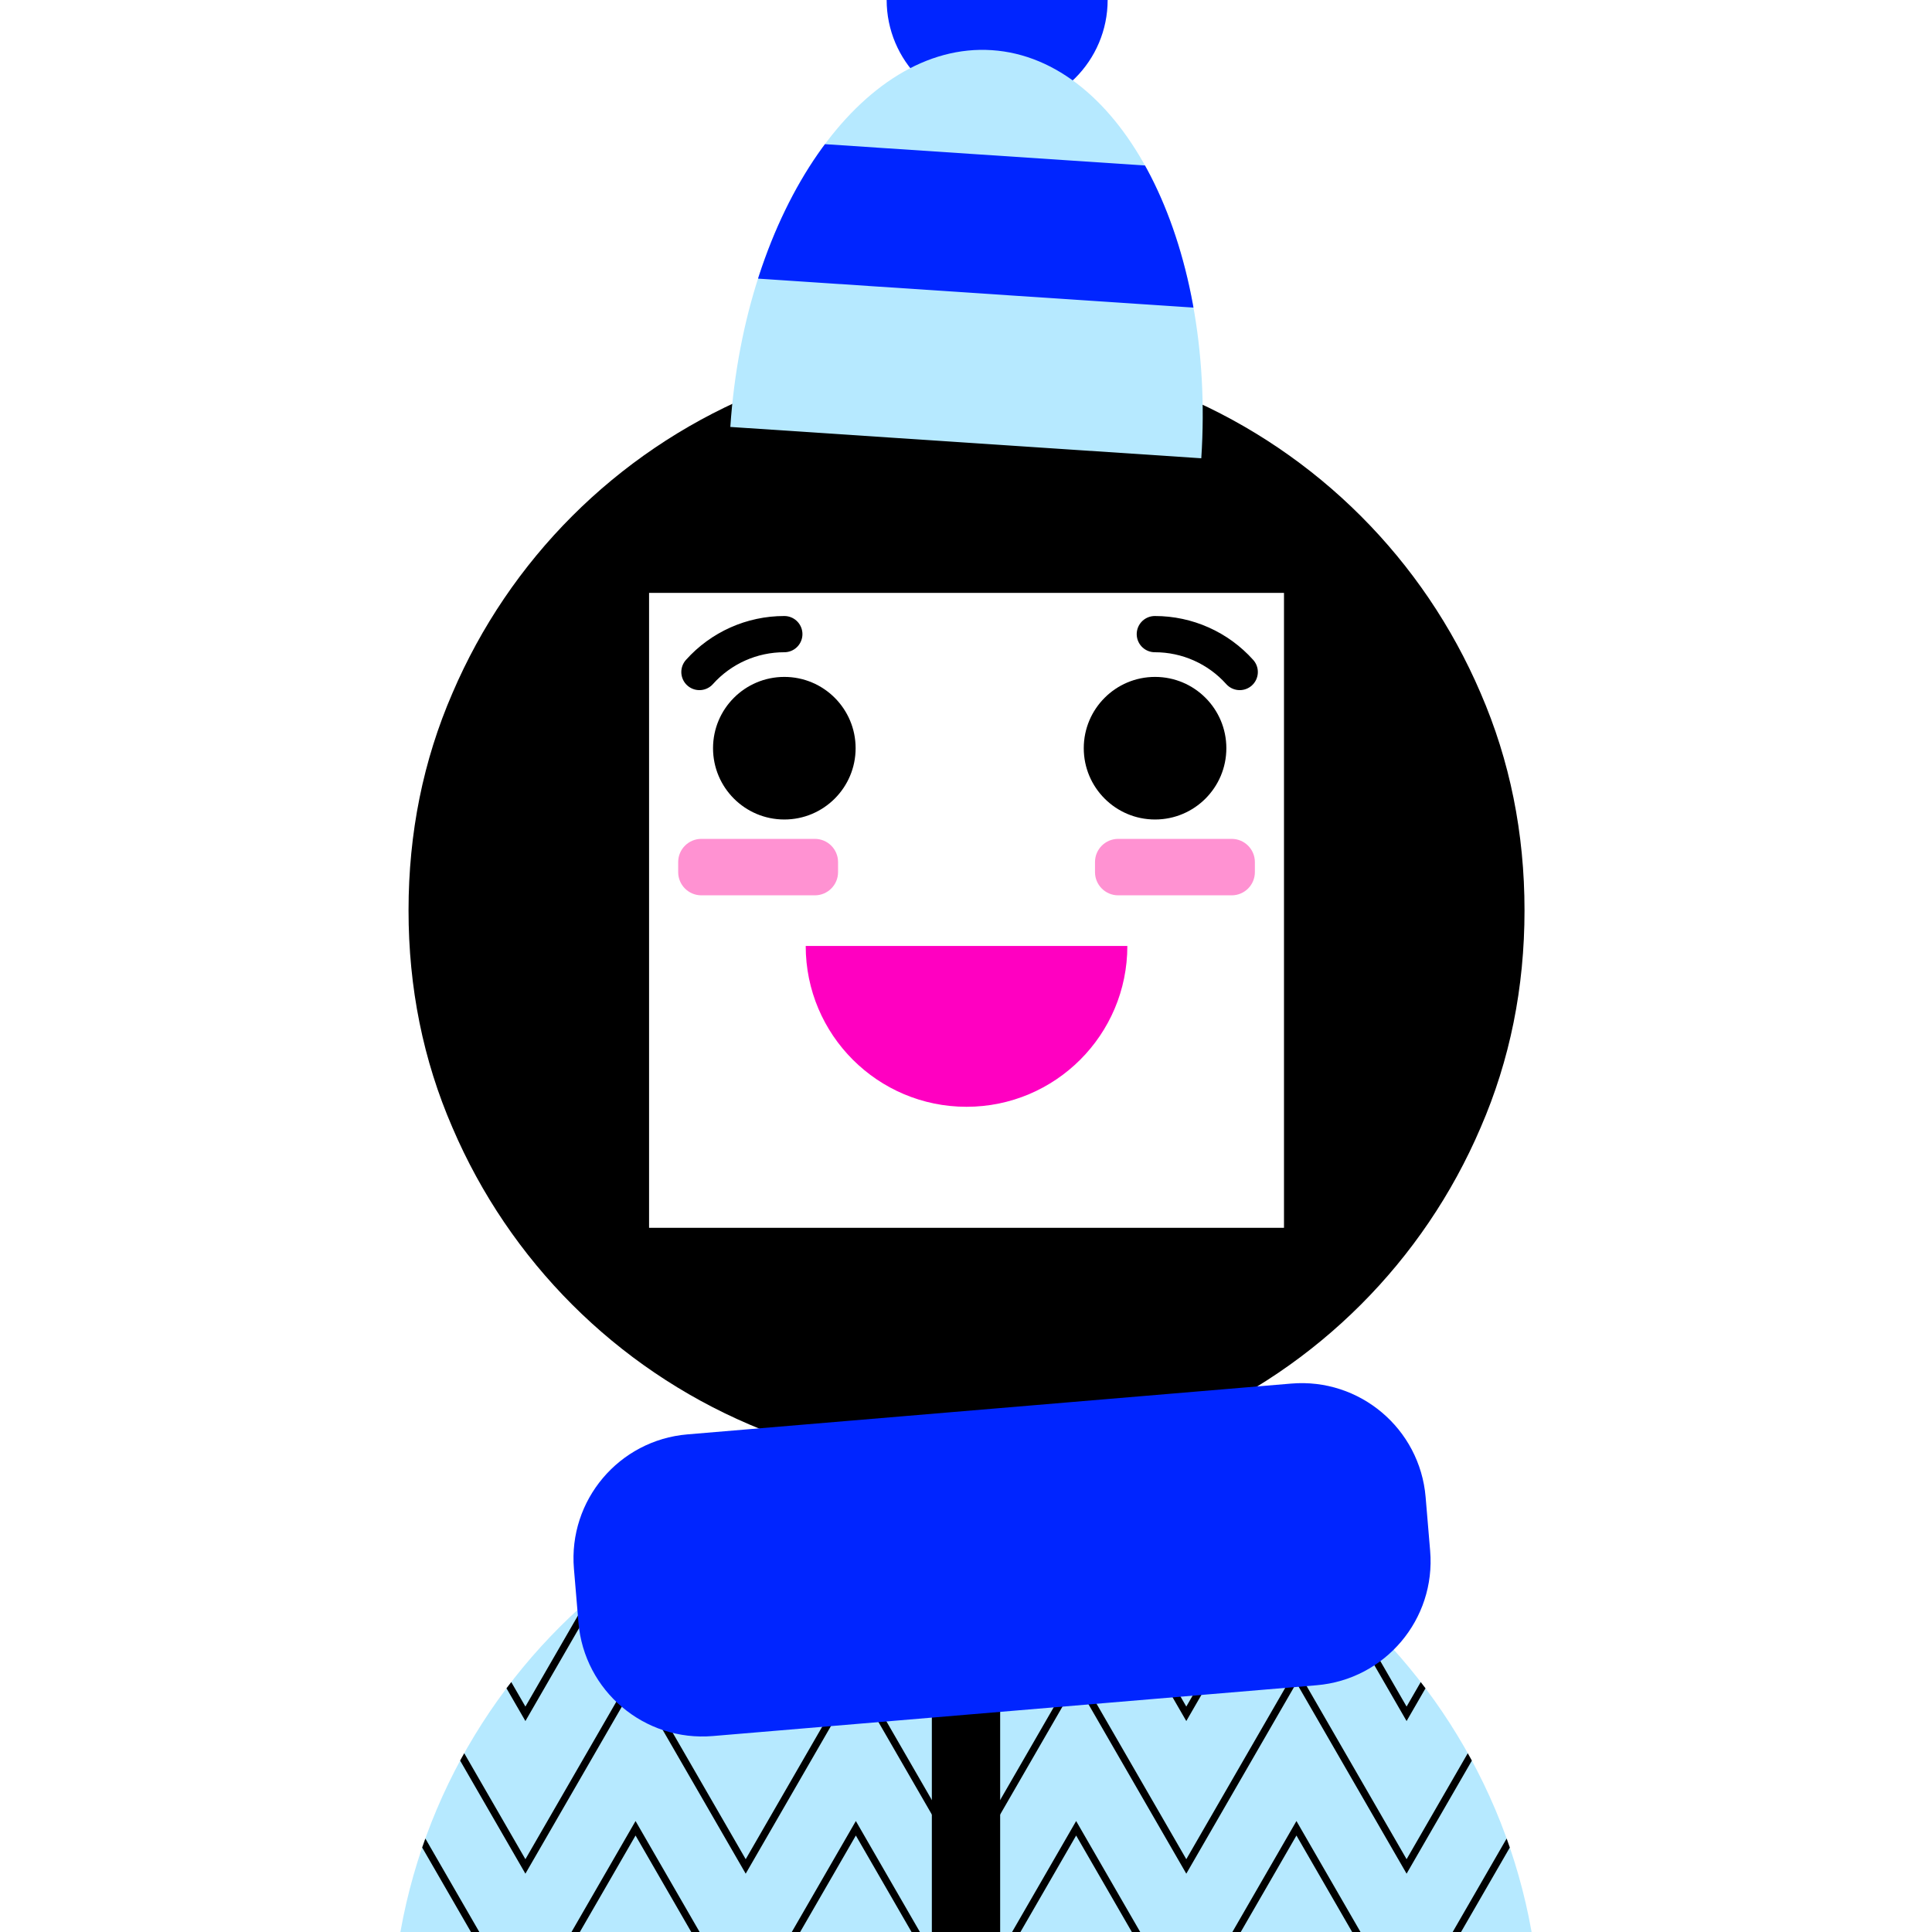
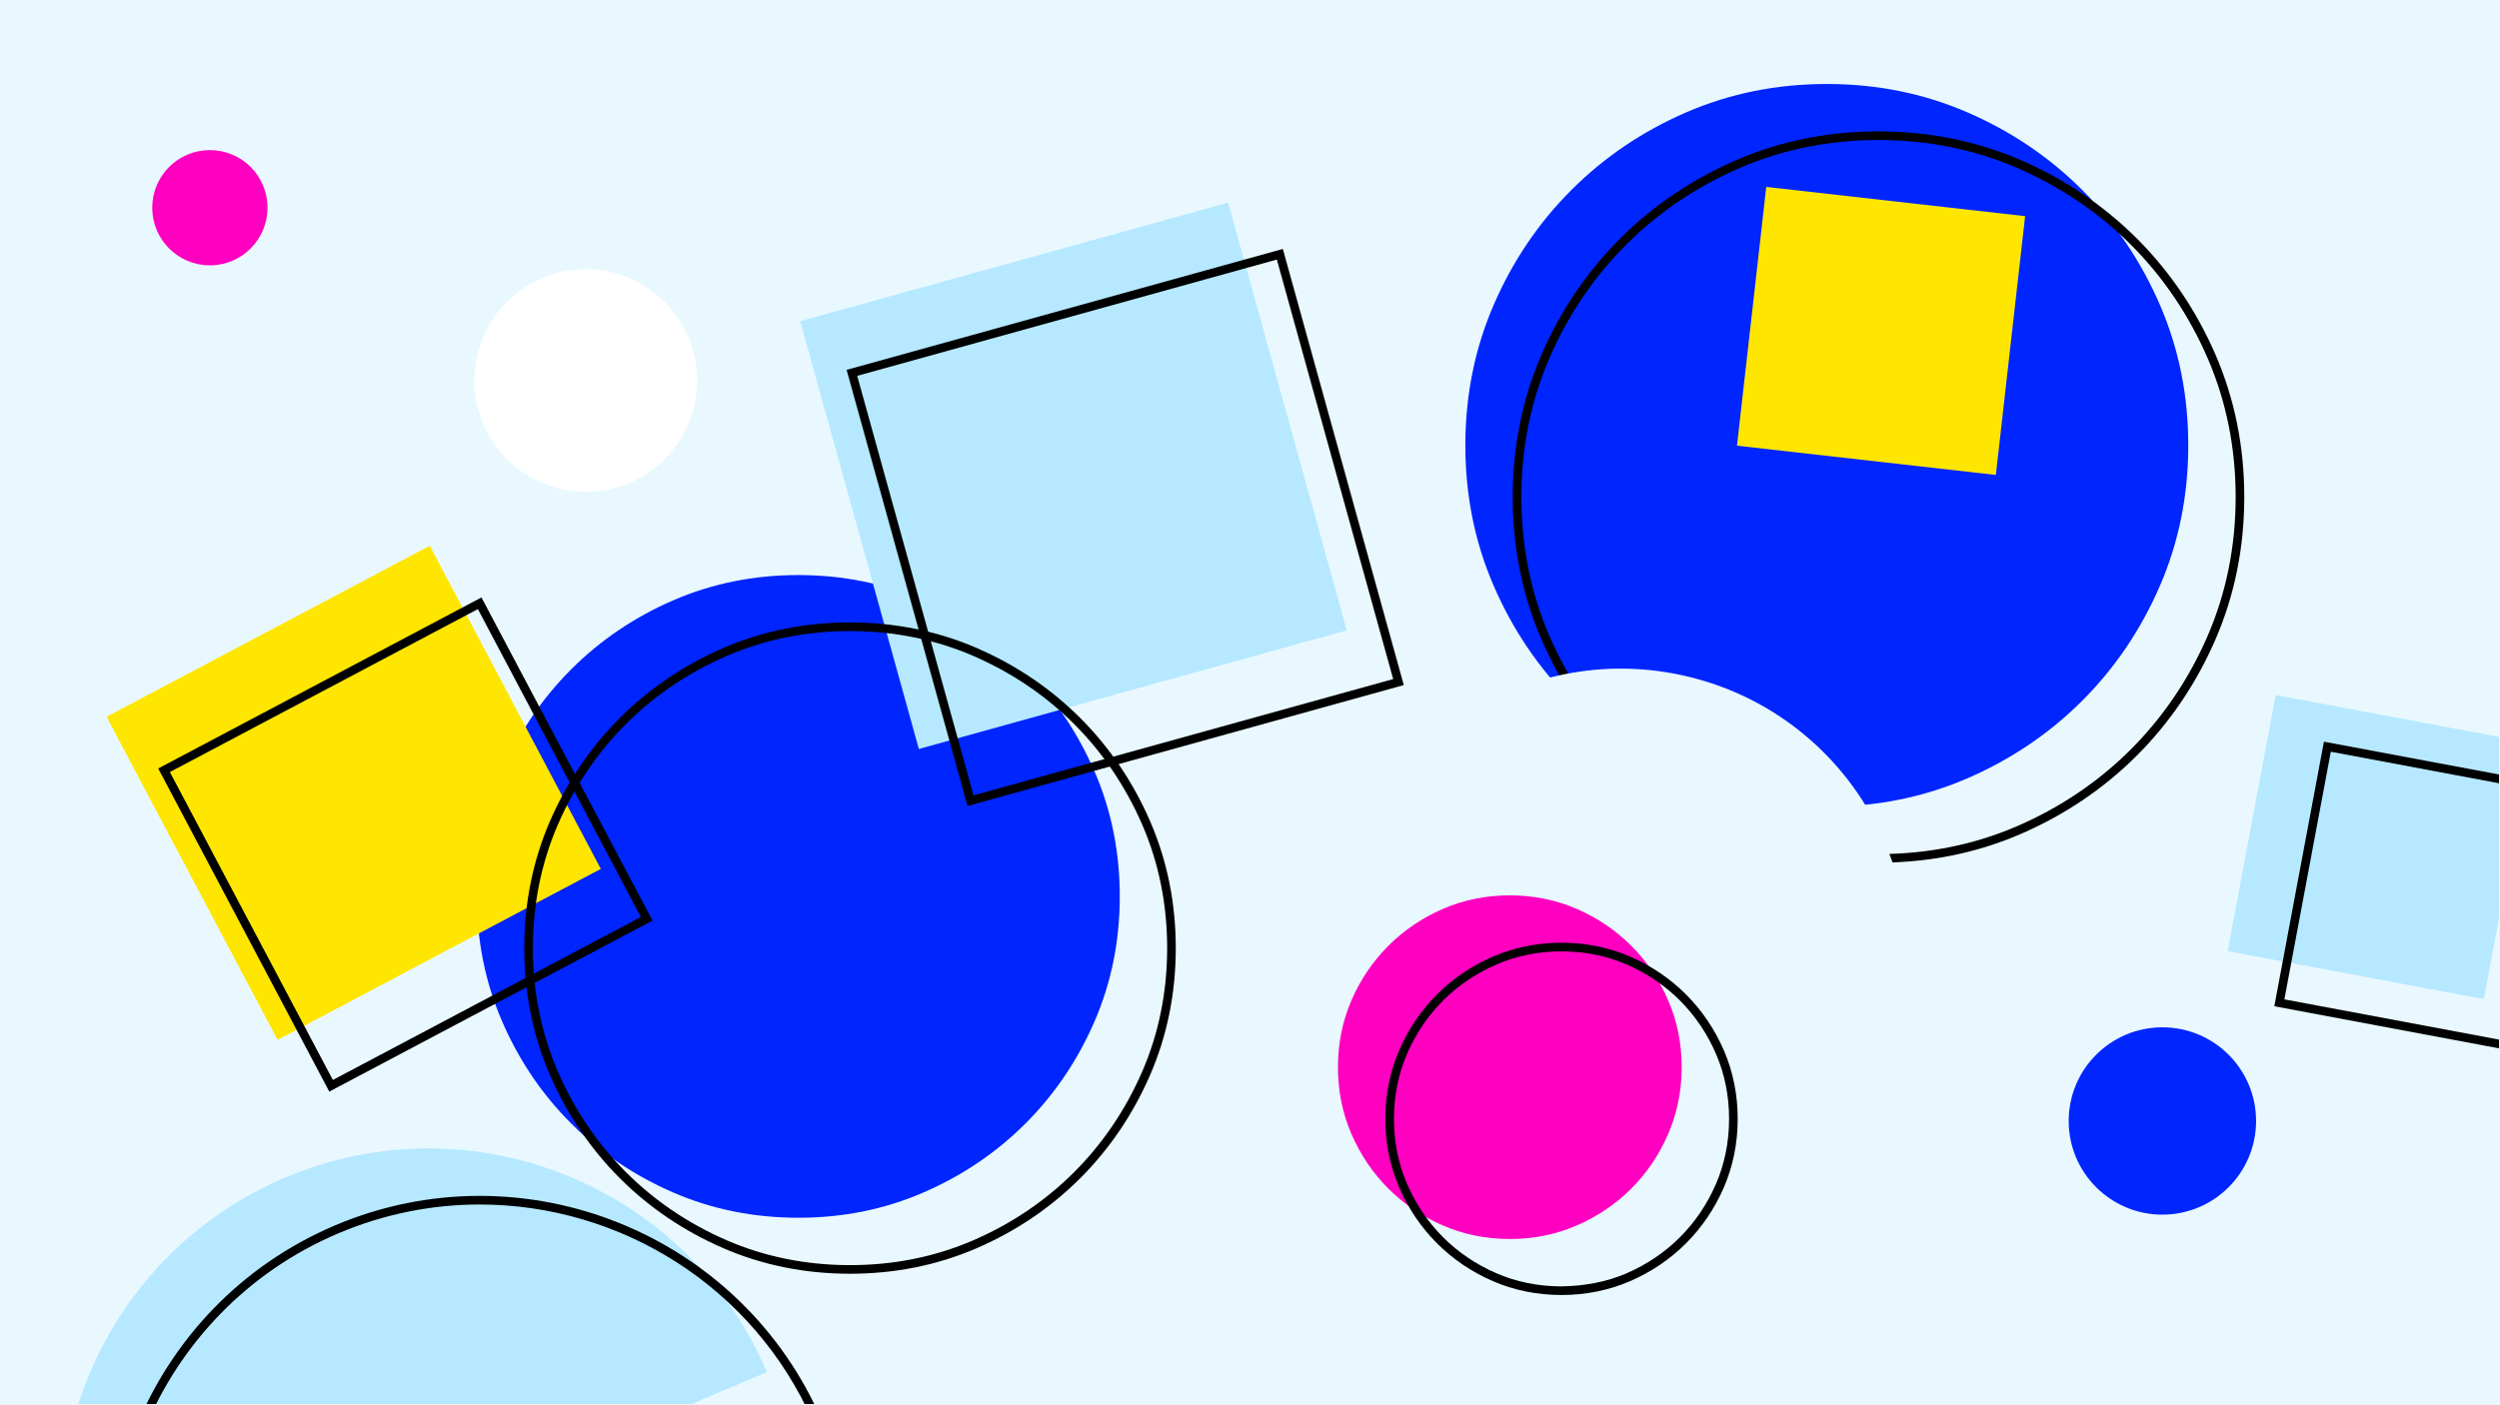
- <svg xmlns="http://www.w3.org/2000/svg" id="Слой_1" data-name="Слой 1" viewBox="0 0 800 800">
+ <svg xmlns="http://www.w3.org/2000/svg" width="290" height="163" viewBox="0 0 290 163" fill="none">
+   <g clip-path="url(#clip0_764_43610)">
+     <path d="M290 0.002H0V163.002H290V0.002Z" fill="#E9F8FF" />
+     <mask id="mask0_764_43610" style="mask-type:alpha" maskUnits="userSpaceOnUse" x="0" y="0" width="290" height="164">
+       <path d="M290 0.002H0V163.002H290V0.002Z" fill="#B924FF" />
+     </mask>
+     <g mask="url(#mask0_764_43610)">
+       <path d="M107.202 69.704C111.708 71.666 115.652 74.339 119.031 77.725C122.409 81.109 125.074 85.059 127.026 89.569C128.977 94.082 129.951 98.924 129.945 104.096C129.94 109.269 128.956 114.109 126.996 118.617C125.035 123.124 122.362 127.067 118.977 130.445C115.591 133.824 111.641 136.49 107.131 138.441C102.619 140.393 97.777 141.366 92.604 141.36C87.433 141.355 82.592 140.372 78.085 138.411C73.576 136.451 69.634 133.777 66.255 130.391C62.876 127.006 60.211 123.058 58.26 118.546C56.307 114.034 55.334 109.192 55.34 104.019C55.345 98.848 56.328 94.008 58.29 89.499C60.25 84.992 62.924 81.048 66.309 77.67C69.695 74.291 73.642 71.627 78.156 69.674C82.666 67.723 87.509 66.749 92.681 66.755C97.854 66.76 102.694 67.744 107.202 69.704Z" fill="#0025FF" />
+       <path d="M228.366 13.066C233.433 15.273 237.868 18.278 241.668 22.085C245.466 25.891 248.463 30.332 250.658 35.404C252.851 40.479 253.947 45.924 253.941 51.739C253.935 57.556 252.828 62.998 250.624 68.067C248.419 73.136 245.413 77.57 241.607 81.368C237.799 85.167 233.358 88.166 228.286 90.359C223.213 92.554 217.768 93.648 211.951 93.642C206.136 93.636 200.693 92.531 195.625 90.326C190.555 88.122 186.122 85.114 182.323 81.307C178.523 77.501 175.526 73.061 173.333 67.987C171.136 62.914 170.043 57.47 170.049 51.653C170.055 45.837 171.16 40.395 173.366 35.325C175.57 30.257 178.577 25.822 182.384 22.024C186.191 18.225 190.63 15.229 195.704 13.033C200.777 10.839 206.222 9.744 212.038 9.75C217.855 9.756 223.297 10.862 228.366 13.066Z" fill="#0025FF" />
+       <path d="M142.522 23.514L92.86 37.282L106.628 86.944L156.29 73.176L142.522 23.514Z" fill="#B6E9FF" />
+       <path d="M293.813 86.252L264.084 80.679L258.51 110.408L288.239 115.981L293.813 86.252Z" fill="#B6E9FF" />
+       <path d="M88.991 159.276C79.771 137.612 54.741 127.509 33.064 136.71C11.386 145.911 1.266 170.935 10.445 192.616L88.991 159.276Z" fill="#B6E9FF" />
+       <path d="M24.355 30.803C28.05 30.803 31.045 27.808 31.045 24.113C31.045 20.418 28.05 17.422 24.355 17.422C20.66 17.422 17.665 20.418 17.665 24.113C17.665 27.808 20.66 30.803 24.355 30.803Z" fill="#FF00C1" />
+       <path d="M67.98 57.086C75.113 57.086 80.896 51.303 80.896 44.17C80.896 37.037 75.113 31.254 67.98 31.254C60.847 31.254 55.064 37.037 55.064 44.17C55.064 51.303 60.847 57.086 67.98 57.086Z" fill="white" />
+       <path d="M250.937 140.999C256.941 140.999 261.809 136.131 261.809 130.127C261.809 124.122 256.941 119.254 250.937 119.254C244.932 119.254 240.064 124.122 240.064 130.127C240.064 136.131 244.932 140.999 250.937 140.999Z" fill="#0025FF" />
+       <path d="M204.968 21.696L201.572 51.737L231.613 55.133L235.009 25.092L204.968 21.696Z" fill="#FFE600" />
+       <path d="M49.871 63.354L12.36 83.206L32.212 120.716L69.723 100.864L49.871 63.354Z" fill="#FFE600" />
+       <path d="M98.646 147.86C98.631 147.86 98.618 147.86 98.604 147.86C93.384 147.855 88.433 146.849 83.885 144.87C79.345 142.896 75.313 140.162 71.901 136.744C68.493 133.329 65.768 129.292 63.801 124.744C61.831 120.192 60.834 115.237 60.84 110.019C60.845 104.8 61.852 99.848 63.832 95.299C65.808 90.754 68.542 86.723 71.957 83.316C75.371 79.909 79.408 77.184 83.957 75.215C88.499 73.251 93.439 72.255 98.639 72.255C98.654 72.255 98.668 72.255 98.682 72.255C103.897 72.26 108.849 73.267 113.401 75.246C117.949 77.226 121.981 79.96 125.385 83.372C128.792 86.786 131.517 90.823 133.485 95.371C135.455 99.928 136.451 104.883 136.445 110.096C136.44 115.312 135.434 120.264 133.455 124.816C131.479 129.359 128.745 133.39 125.33 136.799C121.914 140.208 117.876 142.934 113.329 144.9C108.789 146.864 103.848 147.86 98.646 147.86ZM98.639 73.255C93.576 73.255 88.77 74.223 84.354 76.133C79.921 78.051 75.987 80.707 72.663 84.025C69.338 87.341 66.675 91.269 64.749 95.698C62.824 100.121 61.845 104.939 61.84 110.02C61.834 115.101 62.803 119.921 64.719 124.347C66.635 128.779 69.29 132.712 72.609 136.038C75.932 139.366 79.859 142.029 84.284 143.953C88.705 145.877 93.523 146.855 98.605 146.86C98.618 146.86 98.632 146.86 98.646 146.86C103.711 146.86 108.518 145.892 112.932 143.982C117.363 142.066 121.296 139.411 124.624 136.091C127.949 132.772 130.612 128.844 132.538 124.418C134.462 119.991 135.44 115.173 135.445 110.095C135.451 105.02 134.482 100.199 132.567 95.768C130.649 91.335 127.995 87.402 124.677 84.078C121.362 80.756 117.435 78.093 113.002 76.163C108.576 74.238 103.758 73.26 98.681 73.255C98.667 73.255 98.653 73.255 98.639 73.255Z" fill="black" />
+       <path d="M217.998 100.142C217.981 100.142 217.967 100.142 217.951 100.142C212.091 100.136 206.531 99.006 201.425 96.784C196.326 94.567 191.799 91.498 187.969 87.66C184.142 83.826 181.081 79.293 178.874 74.186C176.661 69.075 175.543 63.512 175.549 57.652C175.555 51.794 176.685 46.233 178.908 41.125C181.127 36.022 184.197 31.495 188.031 27.67C191.864 23.845 196.398 20.784 201.506 18.574C206.606 16.368 212.153 15.25 217.992 15.25C218.007 15.25 218.023 15.25 218.038 15.25C223.894 15.256 229.455 16.386 234.565 18.608C239.67 20.831 244.198 23.901 248.022 27.732C251.847 31.565 254.906 36.098 257.117 41.206C259.328 46.322 260.446 51.884 260.44 57.74C260.435 63.595 259.305 69.155 257.083 74.266C254.863 79.368 251.794 83.895 247.96 87.722C244.123 91.55 239.589 94.611 234.484 96.818C229.387 99.024 223.839 100.142 217.998 100.142ZM217.992 16.25C212.29 16.25 206.877 17.34 201.903 19.492C196.911 21.652 192.481 24.642 188.737 28.378C184.993 32.114 181.994 36.537 179.825 41.524C177.657 46.506 176.555 51.933 176.549 57.653C176.543 63.376 177.633 68.804 179.792 73.789C181.949 78.78 184.939 83.209 188.677 86.954C192.418 90.702 196.841 93.701 201.824 95.867C206.804 98.034 212.23 99.136 217.952 99.142C217.967 99.142 217.982 99.142 217.998 99.142C223.702 99.142 229.115 98.052 234.087 95.9C239.076 93.743 243.506 90.753 247.254 87.014C250.998 83.276 253.997 78.853 256.166 73.867C258.333 68.883 259.435 63.457 259.44 57.739C259.446 52.021 258.356 46.592 256.199 41.603C254.039 36.611 251.049 32.182 247.314 28.438C243.58 24.696 239.156 21.698 234.166 19.525C229.182 17.358 223.755 16.256 218.037 16.25C218.023 16.25 218.007 16.25 217.992 16.25Z" fill="black" />
+       <path d="M112.28 93.56L98.245 42.934L148.87 28.899L162.905 79.525L112.28 93.56ZM99.475 43.63L112.976 92.329L161.675 78.828L148.174 30.129L99.475 43.63Z" fill="black" />
+       <path d="M294.639 122.565L263.927 116.808L269.684 86.096L300.396 91.853L294.639 122.565ZM265.094 116.009L293.84 121.398L299.229 92.652L270.483 87.263L265.094 116.009Z" fill="black" />
+       <path d="M16.18 199.272L15.985 198.811C6.714 176.914 16.98 151.541 38.868 142.25C60.758 132.958 86.14 143.201 95.451 165.081L95.647 165.541L16.18 199.272ZM55.669 139.821C50.185 139.821 44.616 140.897 39.259 143.17C18.032 152.181 7.996 176.676 16.713 197.96L94.332 165.013C87.414 149.271 71.919 139.821 55.669 139.821Z" fill="black" />
+       <path d="M55.455 70.706L74.371 106.448L38.628 125.365L19.712 89.622L55.455 70.706ZM55.871 69.354L18.36 89.206L38.212 126.716L75.723 106.864L55.871 69.354Z" fill="black" />
+       <path d="M220.535 118.544C224.741 100.655 213.66 82.738 195.771 78.514C177.883 74.291 159.958 85.36 155.719 103.241L220.535 118.544Z" fill="#E9F8FF" />
+       <path d="M182.993 105.514C185.403 106.563 187.512 107.992 189.318 109.803C191.124 111.612 192.549 113.724 193.593 116.136C194.636 118.549 195.157 121.138 195.154 123.903C195.151 126.669 194.625 129.256 193.577 131.666C192.528 134.077 191.099 136.185 189.289 137.991C187.479 139.797 185.367 141.223 182.955 142.266C180.543 143.31 177.954 143.83 175.188 143.827C172.423 143.824 169.835 143.299 167.425 142.25C165.014 141.202 162.907 139.772 161.1 137.962C159.294 136.152 157.869 134.041 156.826 131.629C155.781 129.216 155.261 126.627 155.264 123.862C155.267 121.096 155.792 118.509 156.842 116.098C157.89 113.688 159.319 111.58 161.129 109.774C162.94 107.967 165.05 106.542 167.463 105.498C169.875 104.455 172.464 103.934 175.23 103.937C177.995 103.94 180.583 104.466 182.993 105.514Z" fill="#FF00C1" />
+       <path d="M181.211 150.327C181.203 150.327 181.196 150.327 181.188 150.327C178.365 150.324 175.687 149.78 173.226 148.709C170.772 147.642 168.592 146.164 166.747 144.315C164.903 142.468 163.429 140.285 162.367 137.827C161.3 135.364 160.761 132.684 160.764 129.861C160.767 127.039 161.312 124.36 162.383 121.898C163.452 119.441 164.93 117.261 166.776 115.419C168.622 113.578 170.805 112.104 173.265 111.039C175.722 109.977 178.395 109.438 181.207 109.438C181.214 109.438 181.222 109.438 181.23 109.438C184.05 109.44 186.729 109.984 189.192 111.056C191.651 112.126 193.832 113.605 195.672 115.45C197.514 117.295 198.988 119.479 200.052 121.937C201.118 124.404 201.657 127.084 201.654 129.903C201.651 132.724 201.106 135.403 200.036 137.866C198.966 140.323 197.488 142.502 195.642 144.345C193.795 146.188 191.612 147.662 189.154 148.725C186.696 149.788 184.023 150.327 181.211 150.327ZM181.207 110.438C178.532 110.438 175.993 110.949 173.662 111.957C171.318 112.971 169.239 114.375 167.482 116.127C165.726 117.88 164.319 119.956 163.3 122.297C162.284 124.633 161.767 127.178 161.764 129.862C161.761 132.547 162.273 135.093 163.285 137.43C164.297 139.772 165.7 141.851 167.455 143.609C169.21 145.368 171.286 146.775 173.625 147.792C175.96 148.808 178.504 149.324 181.189 149.327C183.858 149.287 186.419 148.818 188.757 147.807C191.1 146.794 193.178 145.391 194.936 143.637C196.693 141.884 198.1 139.808 199.119 137.467C200.134 135.131 200.651 132.585 200.654 129.902C200.657 127.221 200.145 124.674 199.134 122.334C198.12 119.991 196.717 117.913 194.964 116.156C193.212 114.4 191.136 112.993 188.794 111.973C186.456 110.957 183.911 110.44 181.229 110.438C181.222 110.438 181.214 110.438 181.207 110.438Z" fill="black" />
+     </g>
+   </g>
  <defs>
-     <style>
-       .cls-1, .cls-7, .cls-9 {
-         fill: none;
-       }
- 
-       .cls-2 {
-         fill: #fff;
-       }
- 
-       .cls-3 {
-         fill: #b6e9ff;
-       }
- 
-       .cls-4 {
-         fill: #0025ff;
-       }
- 
-       .cls-5 {
-         clip-path: url(#clip-path);
-       }
- 
-       .cls-6 {
-         clip-path: url(#clip-path-2);
-       }
- 
-       .cls-7, .cls-9 {
-         stroke: #000;
-       }
- 
-       .cls-7 {
-         stroke-miterlimit: 10;
-         stroke-width: 3px;
-       }
- 
-       .cls-8 {
-         fill: #ff00c1;
-       }
- 
-       .cls-9 {
-         stroke-linecap: round;
-         stroke-linejoin: round;
-         stroke-width: 15px;
-       }
- 
-       .cls-10 {
-         fill: #ff92d2;
-       }
-     </style>
-     <clipPath id="clip-path">
-       <path class="cls-1" d="M497.427,189.764C503.35,99.999,464.553,24.355,410.732,20.774,356.91,17.193,308.435,87.031,302.413,176.789Z" />
-     </clipPath>
-     <clipPath id="clip-path-2">
-       <path class="cls-1" d="M637.875,841.647C637.753,710.374,531.3,603.993,400,603.993c-131.302,0-237.753,106.381-237.875,237.654Z" />
+     <clipPath id="clip0_764_43610">
+       <rect width="290" height="163" fill="white" />
    </clipPath>
  </defs>
-   <rect class="cls-2" width="800" height="800" />
-   <g>
-     <path d="M490.176,164.078a233.599,233.599,0,0,1,122.919,122.919q18.166,41.913,18.174,89.958,0,48.061-18.174,89.958a233.599,233.599,0,0,1-122.919,122.919q-41.901,18.178-89.958,18.174-48.049,0-89.95-18.174a233.599,233.599,0,0,1-122.919-122.919q-18.19-41.901-18.182-89.958,0-48.049,18.182-89.958a233.599,233.599,0,0,1,122.919-122.919q41.889-18.166,89.95-18.174Q448.279,145.904,490.176,164.078Z" />
-     <path class="cls-3" d="M637.875,841.647C637.753,710.374,531.3,603.993,400,603.993c-131.302,0-237.753,106.381-237.875,237.654Z" />
-     <rect class="cls-2" x="268.765" y="245.502" width="262.907" height="262.907" />
-     <g>
-       <circle class="cls-4" cx="412.901" cy="-0.068" r="45.757" />
-       <path class="cls-3" d="M497.427,189.764C503.35,99.999,464.553,24.355,410.732,20.774,356.91,17.193,308.435,87.031,302.413,176.789Z" />
-       <g class="cls-5">
-         <rect class="cls-4" x="377.249" y="-15.448" width="57.39" height="216.374" transform="translate(286.4591 491.6309) rotate(-86.19346)" />
-       </g>
-     </g>
-     <g class="cls-6">
-       <g>
-         <polyline class="cls-7" points="764.881 709.653 719.271 630.654 673.66 709.653 628.05 630.654 582.44 709.653 536.83 630.654 491.22 709.653 445.61 630.654 400 709.653 354.39 630.654 308.78 709.653 263.17 630.654 217.56 709.653 171.95 630.654 126.34 709.653 80.729 630.654 35.119 709.653" />
-         <polyline class="cls-7" points="764.881 772.852 719.271 693.853 673.66 772.852 628.05 693.853 582.44 772.852 536.83 693.853 491.22 772.852 445.61 693.853 400 772.852 354.39 693.853 308.78 772.852 263.17 693.853 217.56 772.852 171.95 693.853 126.34 772.852 80.729 693.853 35.119 772.852" />
-         <polyline class="cls-7" points="764.881 836.052 719.271 757.053 673.66 836.052 628.05 757.053 582.44 836.052 536.83 757.053 491.22 836.052 445.61 757.053 400 836.052 354.39 757.053 308.78 836.052 263.17 757.053 217.56 836.052 171.95 757.053 126.34 836.052 80.729 757.053 35.119 836.052" />
-       </g>
-     </g>
-     <path class="cls-8" d="M333.629,391.709a66.59,66.59,0,0,0,133.18,0Z" />
-     <rect x="385.858" y="603.95" width="28.285" height="238.05" />
-     <path class="cls-4" d="M289.478,583.206H540.369a51.512,51.512,0,0,1,51.512,51.512v22.331a51.512,51.512,0,0,1-51.512,51.512H289.478a51.512,51.512,0,0,1-51.512-51.512V634.719A51.512,51.512,0,0,1,289.478,583.206Z" transform="translate(-52.69113 37.06199) rotate(-4.80942)" />
-     <circle cx="324.773" cy="309.815" r="29.521" />
-     <circle cx="478.284" cy="309.815" r="29.521" />
-     <path class="cls-9" d="M289.616,278.267a47.118,47.118,0,0,1,35.157-15.688" />
-     <path class="cls-9" d="M513.346,278.267a47.118,47.118,0,0,0-35.157-15.688" />
-     <g>
-       <rect class="cls-10" x="280.82" y="347.361" width="66.201" height="23.376" rx="9.606" />
-       <rect class="cls-10" x="453.416" y="347.361" width="66.201" height="23.376" rx="9.606" />
-     </g>
-   </g>
</svg>
